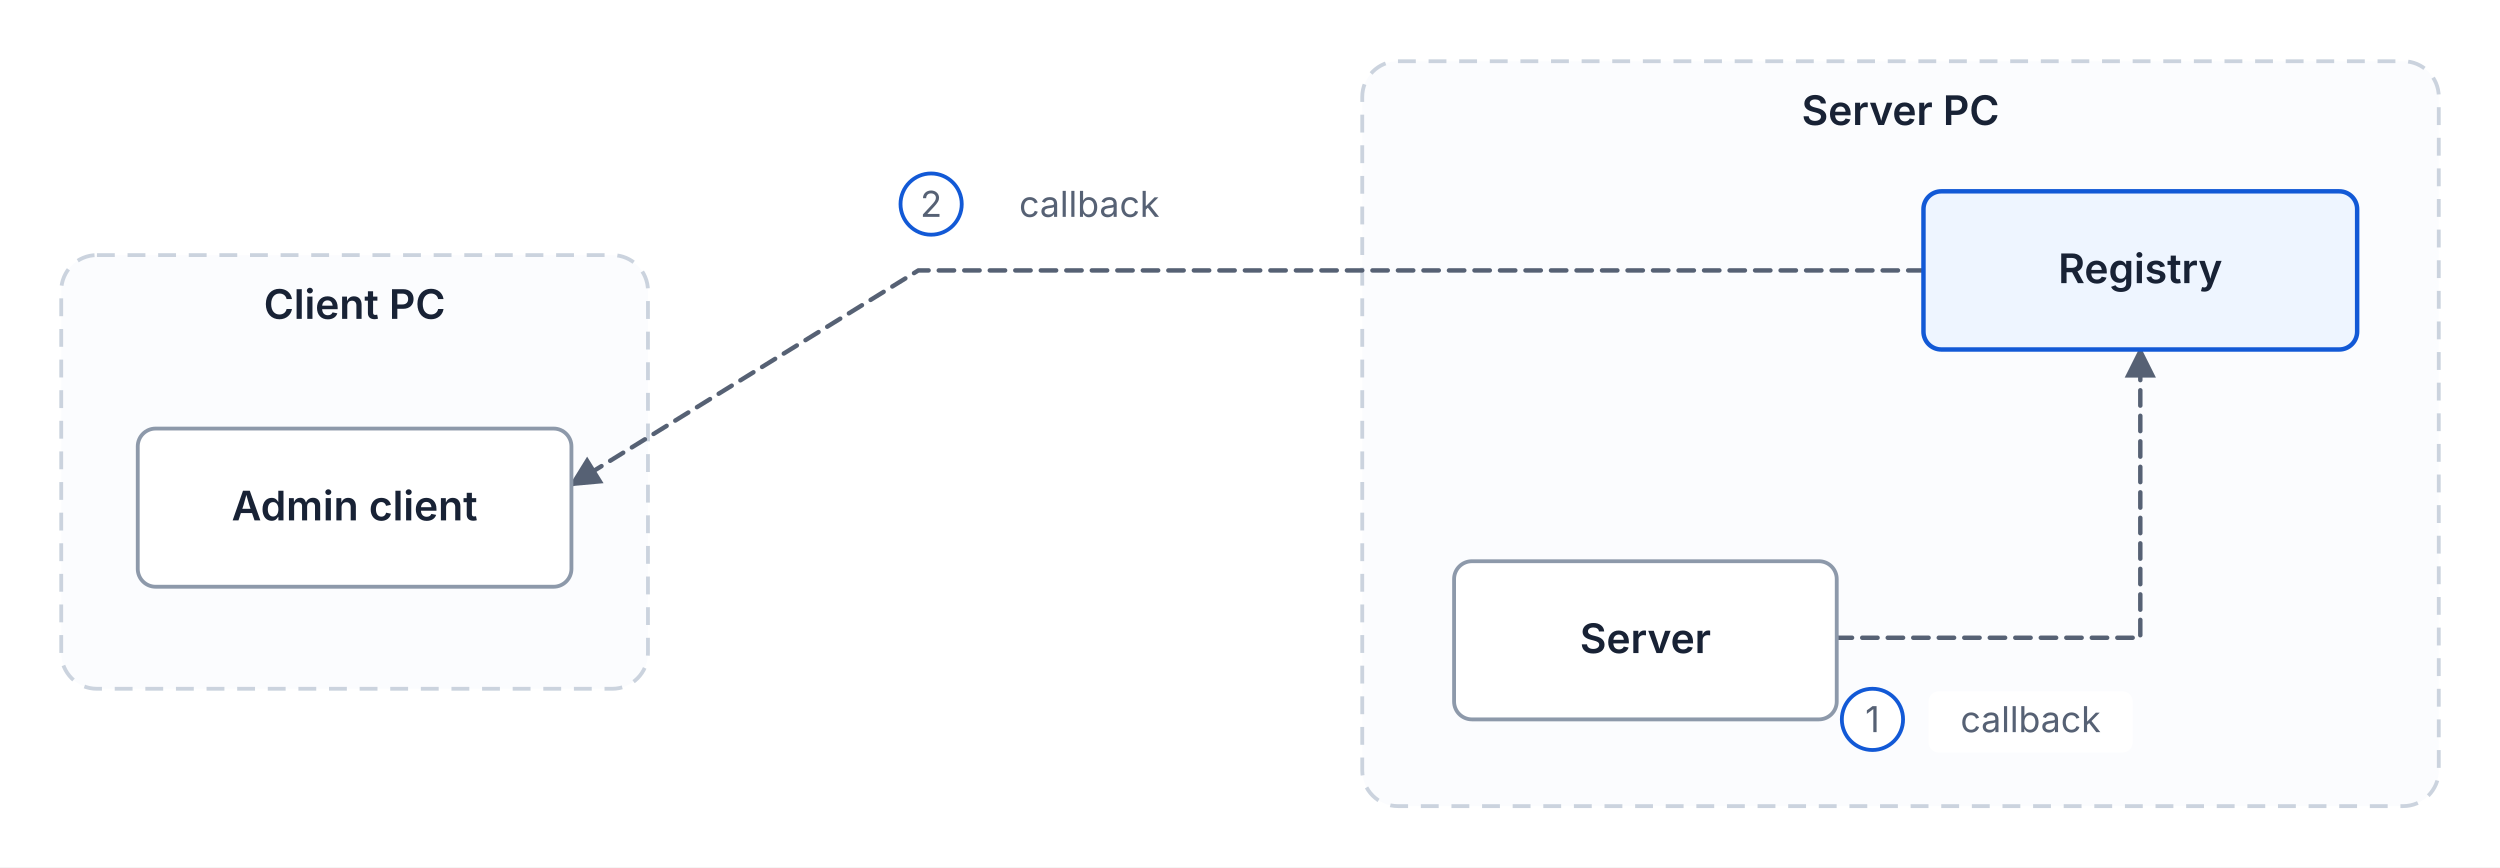
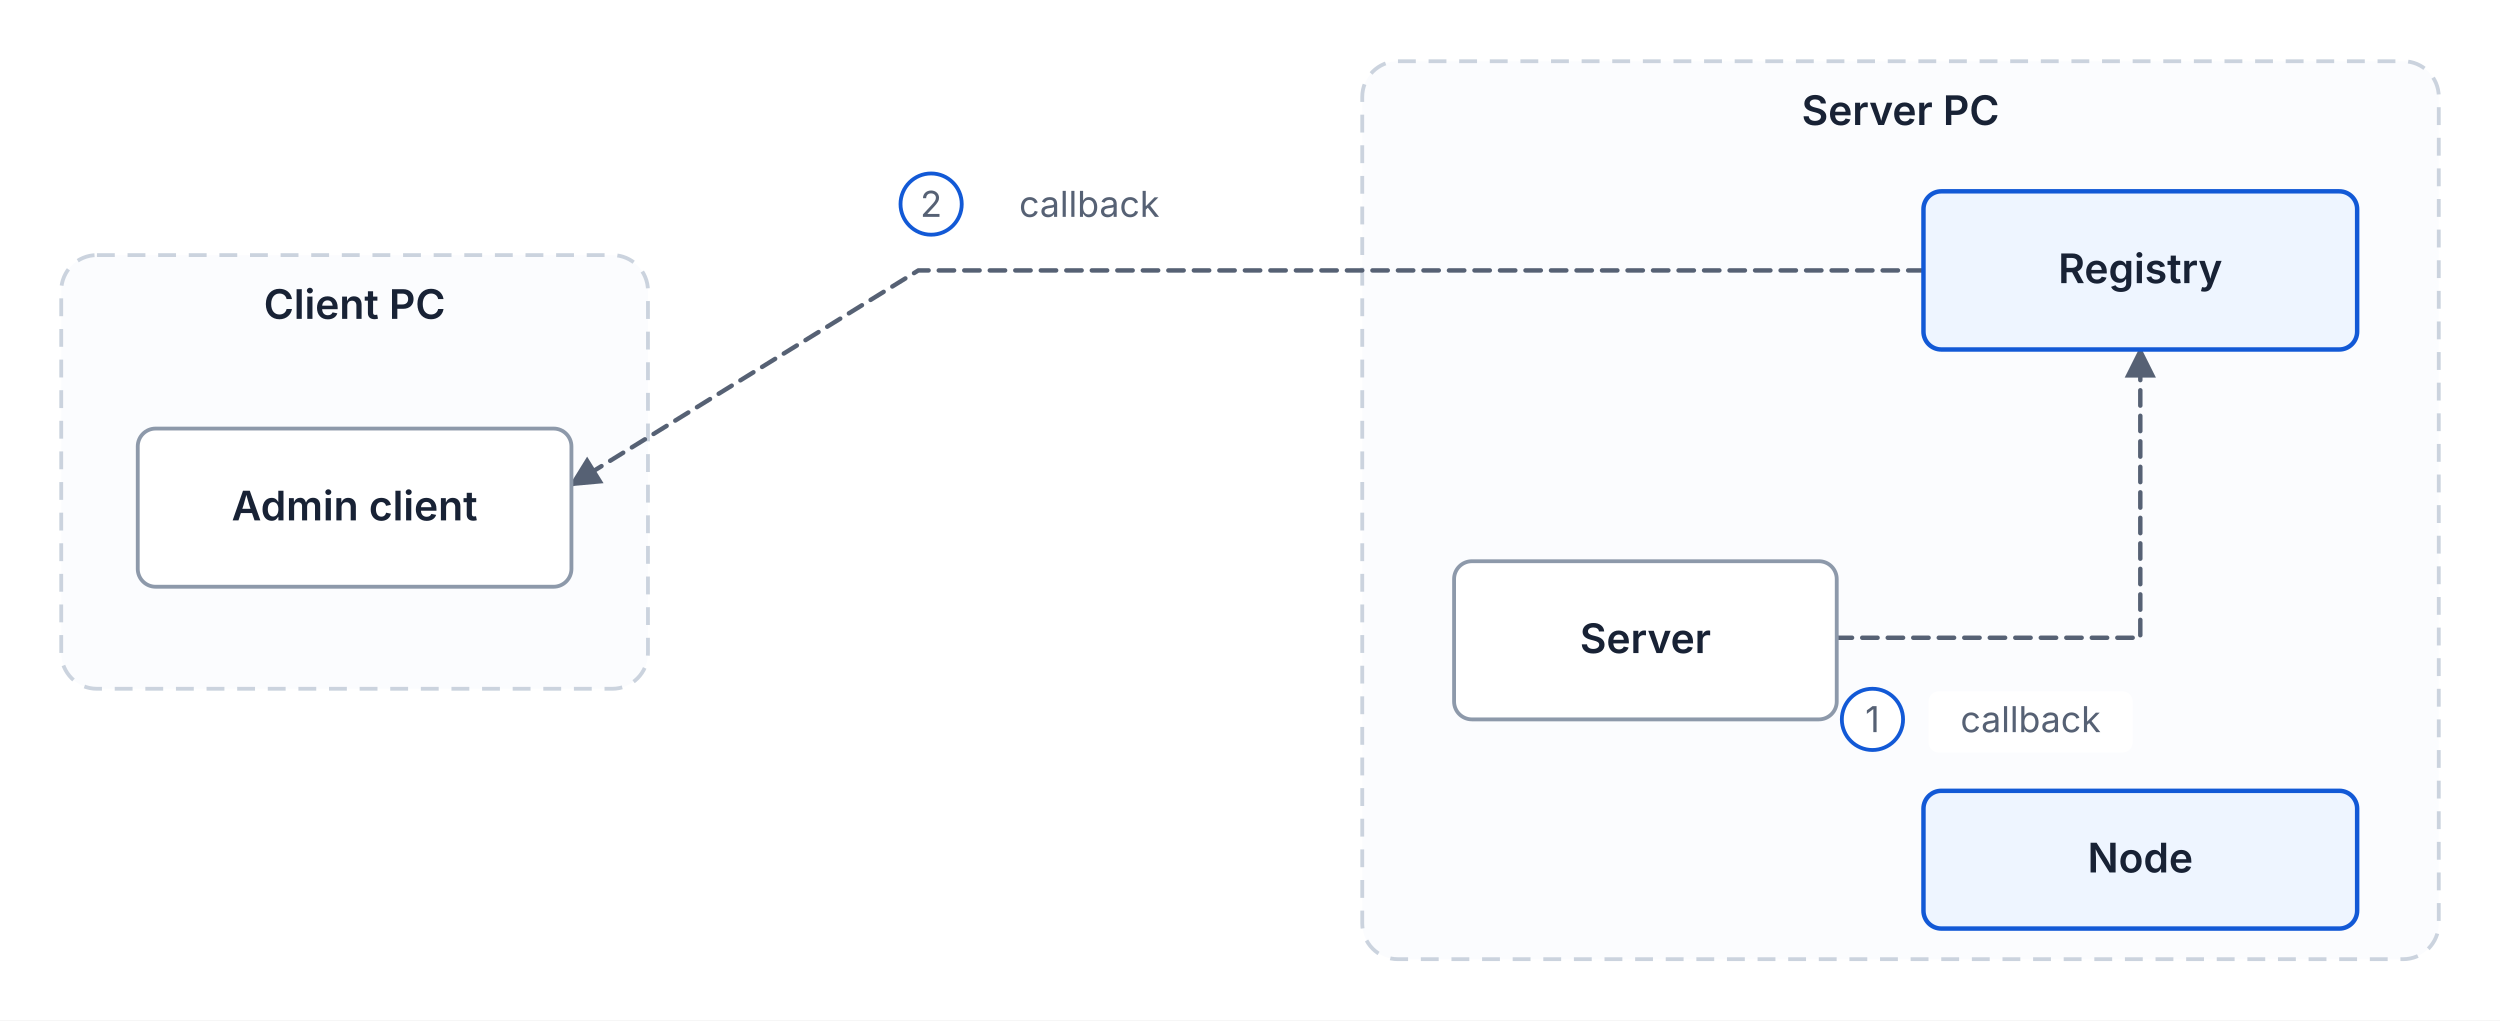
- <svg xmlns="http://www.w3.org/2000/svg" viewBox="0 0 980 340" role="img" aria-labelledby="title description">
+ <svg xmlns="http://www.w3.org/2000/svg" viewBox="0 0 980 400" role="img" aria-labelledby="title description">
  <defs>
    <marker id="arrow" viewBox="0 0 8 8" refX="7.2" refY="4" markerWidth="7" markerHeight="7" orient="auto-start-reverse">
      <path d="M 0 0 L 8 4 L 0 8 Z" fill="#566174" />
    </marker>
    <circle id="step-badge-shape" cx="0" cy="0" r="12" fill="#ffffff" stroke="#1259d6" stroke-width="1.5" vector-effect="non-scaling-stroke" />
  </defs>
  <style>
    text {
      fill: #182235;
      font-family: Inter, ui-sans-serif, system-ui, -apple-system, BlinkMacSystemFont, "Segoe UI", sans-serif;
    }
    .label {
      font-size: 16px;
      font-weight: 600;
      text-anchor: middle;
    }
    .annotation {
      fill: #566174;
      font-size: 14px;
      text-anchor: middle;
    }
    .application {
      fill: #ffffff;
      stroke: #8d99aa;
      stroke-width: 1.5;
    }
    .runtime {
      fill: #eef5ff;
      stroke: #1259d6;
      stroke-width: 1.75;
    }
    .boundary {
      fill: #fbfcfe;
      stroke: #cbd3de;
      stroke-width: 1.5;
      stroke-dasharray: 7 5;
    }
    .connector {
      fill: none;
      stroke: #566174;
      stroke-width: 1.75;
      stroke-linecap: round;
      stroke-linejoin: round;
    }
    .callback {
      stroke-dasharray: 6 4;
      marker-end: url(#arrow);
    }
  </style>
-   <rect width="980" height="340" fill="#ffffff" />
+   <rect width="980" height="400" fill="#ffffff" />
  <g id="boundaries" aria-hidden="true">
    <rect class="boundary" x="24" y="100" width="230" height="170" rx="14" vector-effect="non-scaling-stroke" />
-     <rect class="boundary" x="534" y="24" width="422" height="292" rx="14" vector-effect="non-scaling-stroke" />
+     <rect class="boundary" x="534" y="24" width="422" height="352" rx="14" vector-effect="non-scaling-stroke" />
  </g>
  <g id="connectors" aria-hidden="true">
    <path class="connector callback" d="M 720 250 H 839 V 137" vector-effect="non-scaling-stroke" />
    <path class="connector callback" d="M 754 106 H 360 L 224 190" vector-effect="non-scaling-stroke" />
  </g>
  <g id="components" aria-hidden="true">
    <rect class="application" x="54" y="168" width="170" height="62" rx="7" vector-effect="non-scaling-stroke" />
    <rect class="runtime" x="754" y="75" width="170" height="62" rx="7" vector-effect="non-scaling-stroke" />
    <rect class="application" x="570" y="220" width="150" height="62" rx="7" vector-effect="non-scaling-stroke" />
+     <rect class="runtime" x="754" y="310" width="170" height="54" rx="7" vector-effect="non-scaling-stroke" />
  </g>
  <g id="labels">
+     <text class="label" x="839" y="342">Node</text>
    <text class="label" x="139.0" y="125">Client PC</text>
    <text class="label" x="139.0" y="204.0">Admin client</text>
    <text class="label" x="745.0" y="49">Server PC</text>
    <text class="label" x="839.0" y="111.0">Registry</text>
    <text class="label" x="645.0" y="256.0">Server</text>
    <use href="#step-badge-shape" x="734" y="282" />
    <text class="annotation" x="734" y="287">1</text>
    <rect x="756.0" y="271" width="80" height="24" rx="4" fill="#ffffff" />
    <text class="annotation" x="796" y="287">callback</text>
    <use href="#step-badge-shape" x="365" y="80" />
    <text class="annotation" x="365" y="85">2</text>
    <rect x="387.0" y="69" width="80" height="24" rx="4" fill="#ffffff" />
    <text class="annotation" x="427" y="85">callback</text>
  </g>
</svg>
